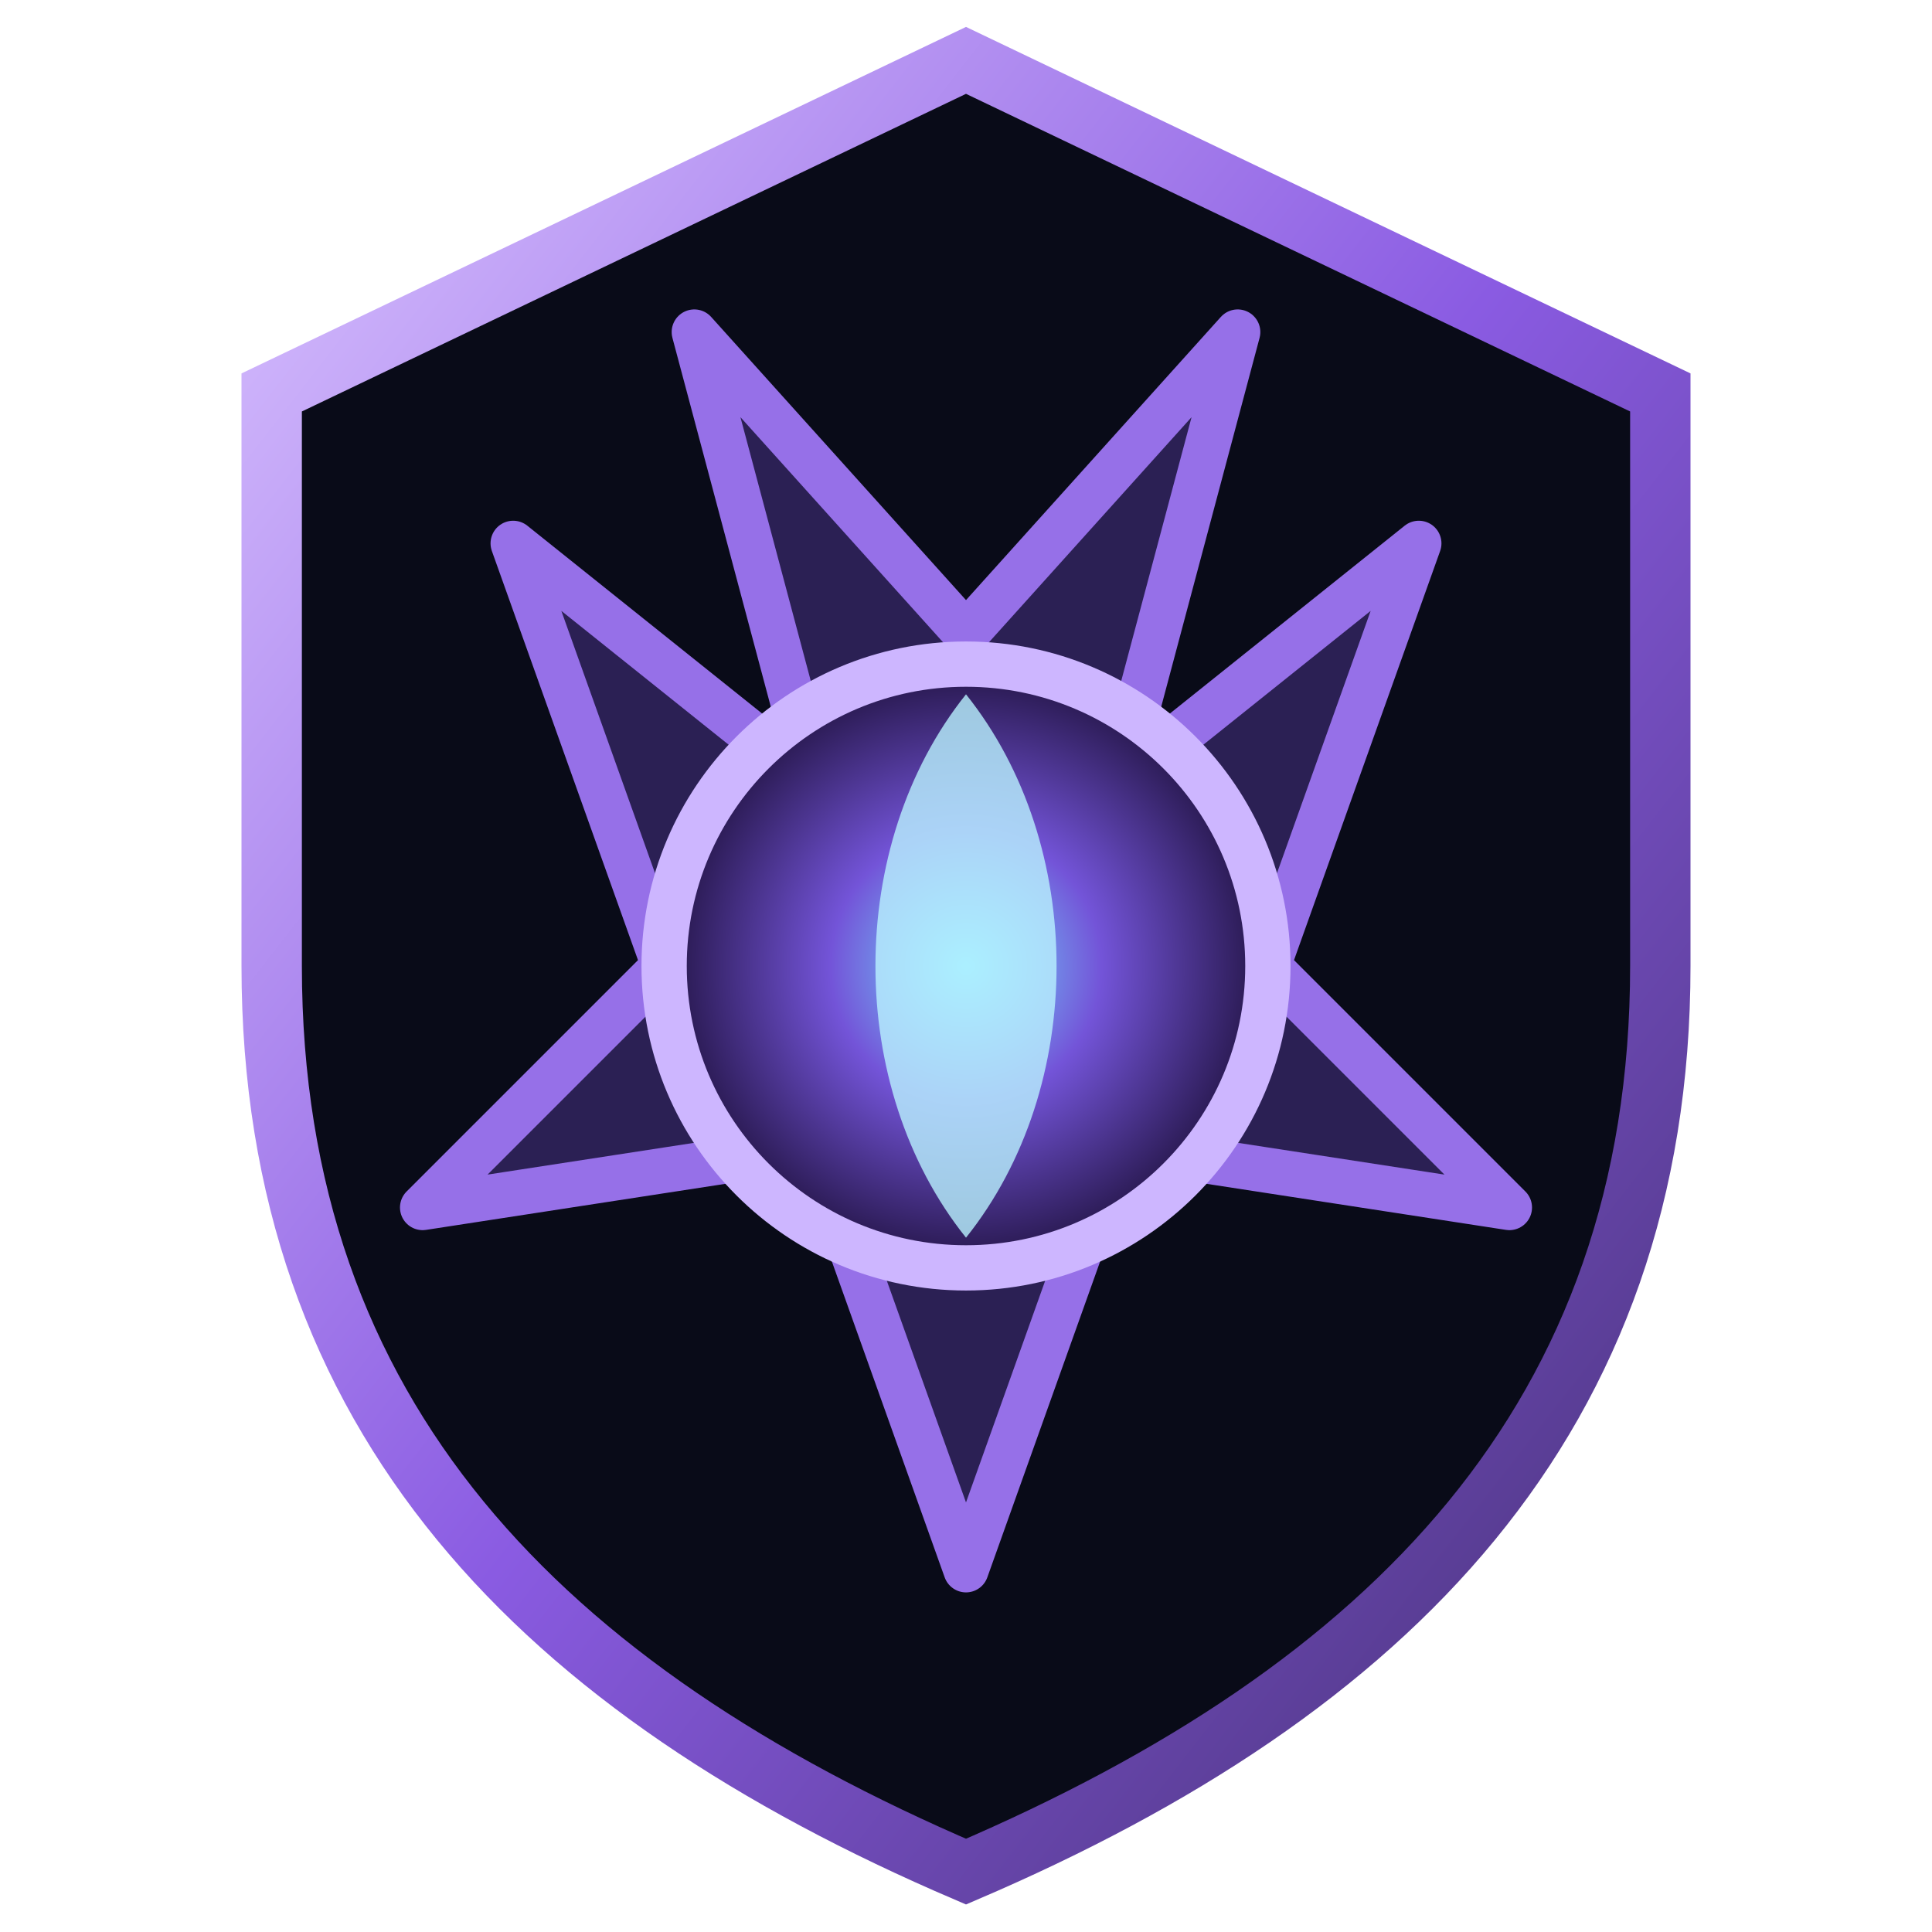
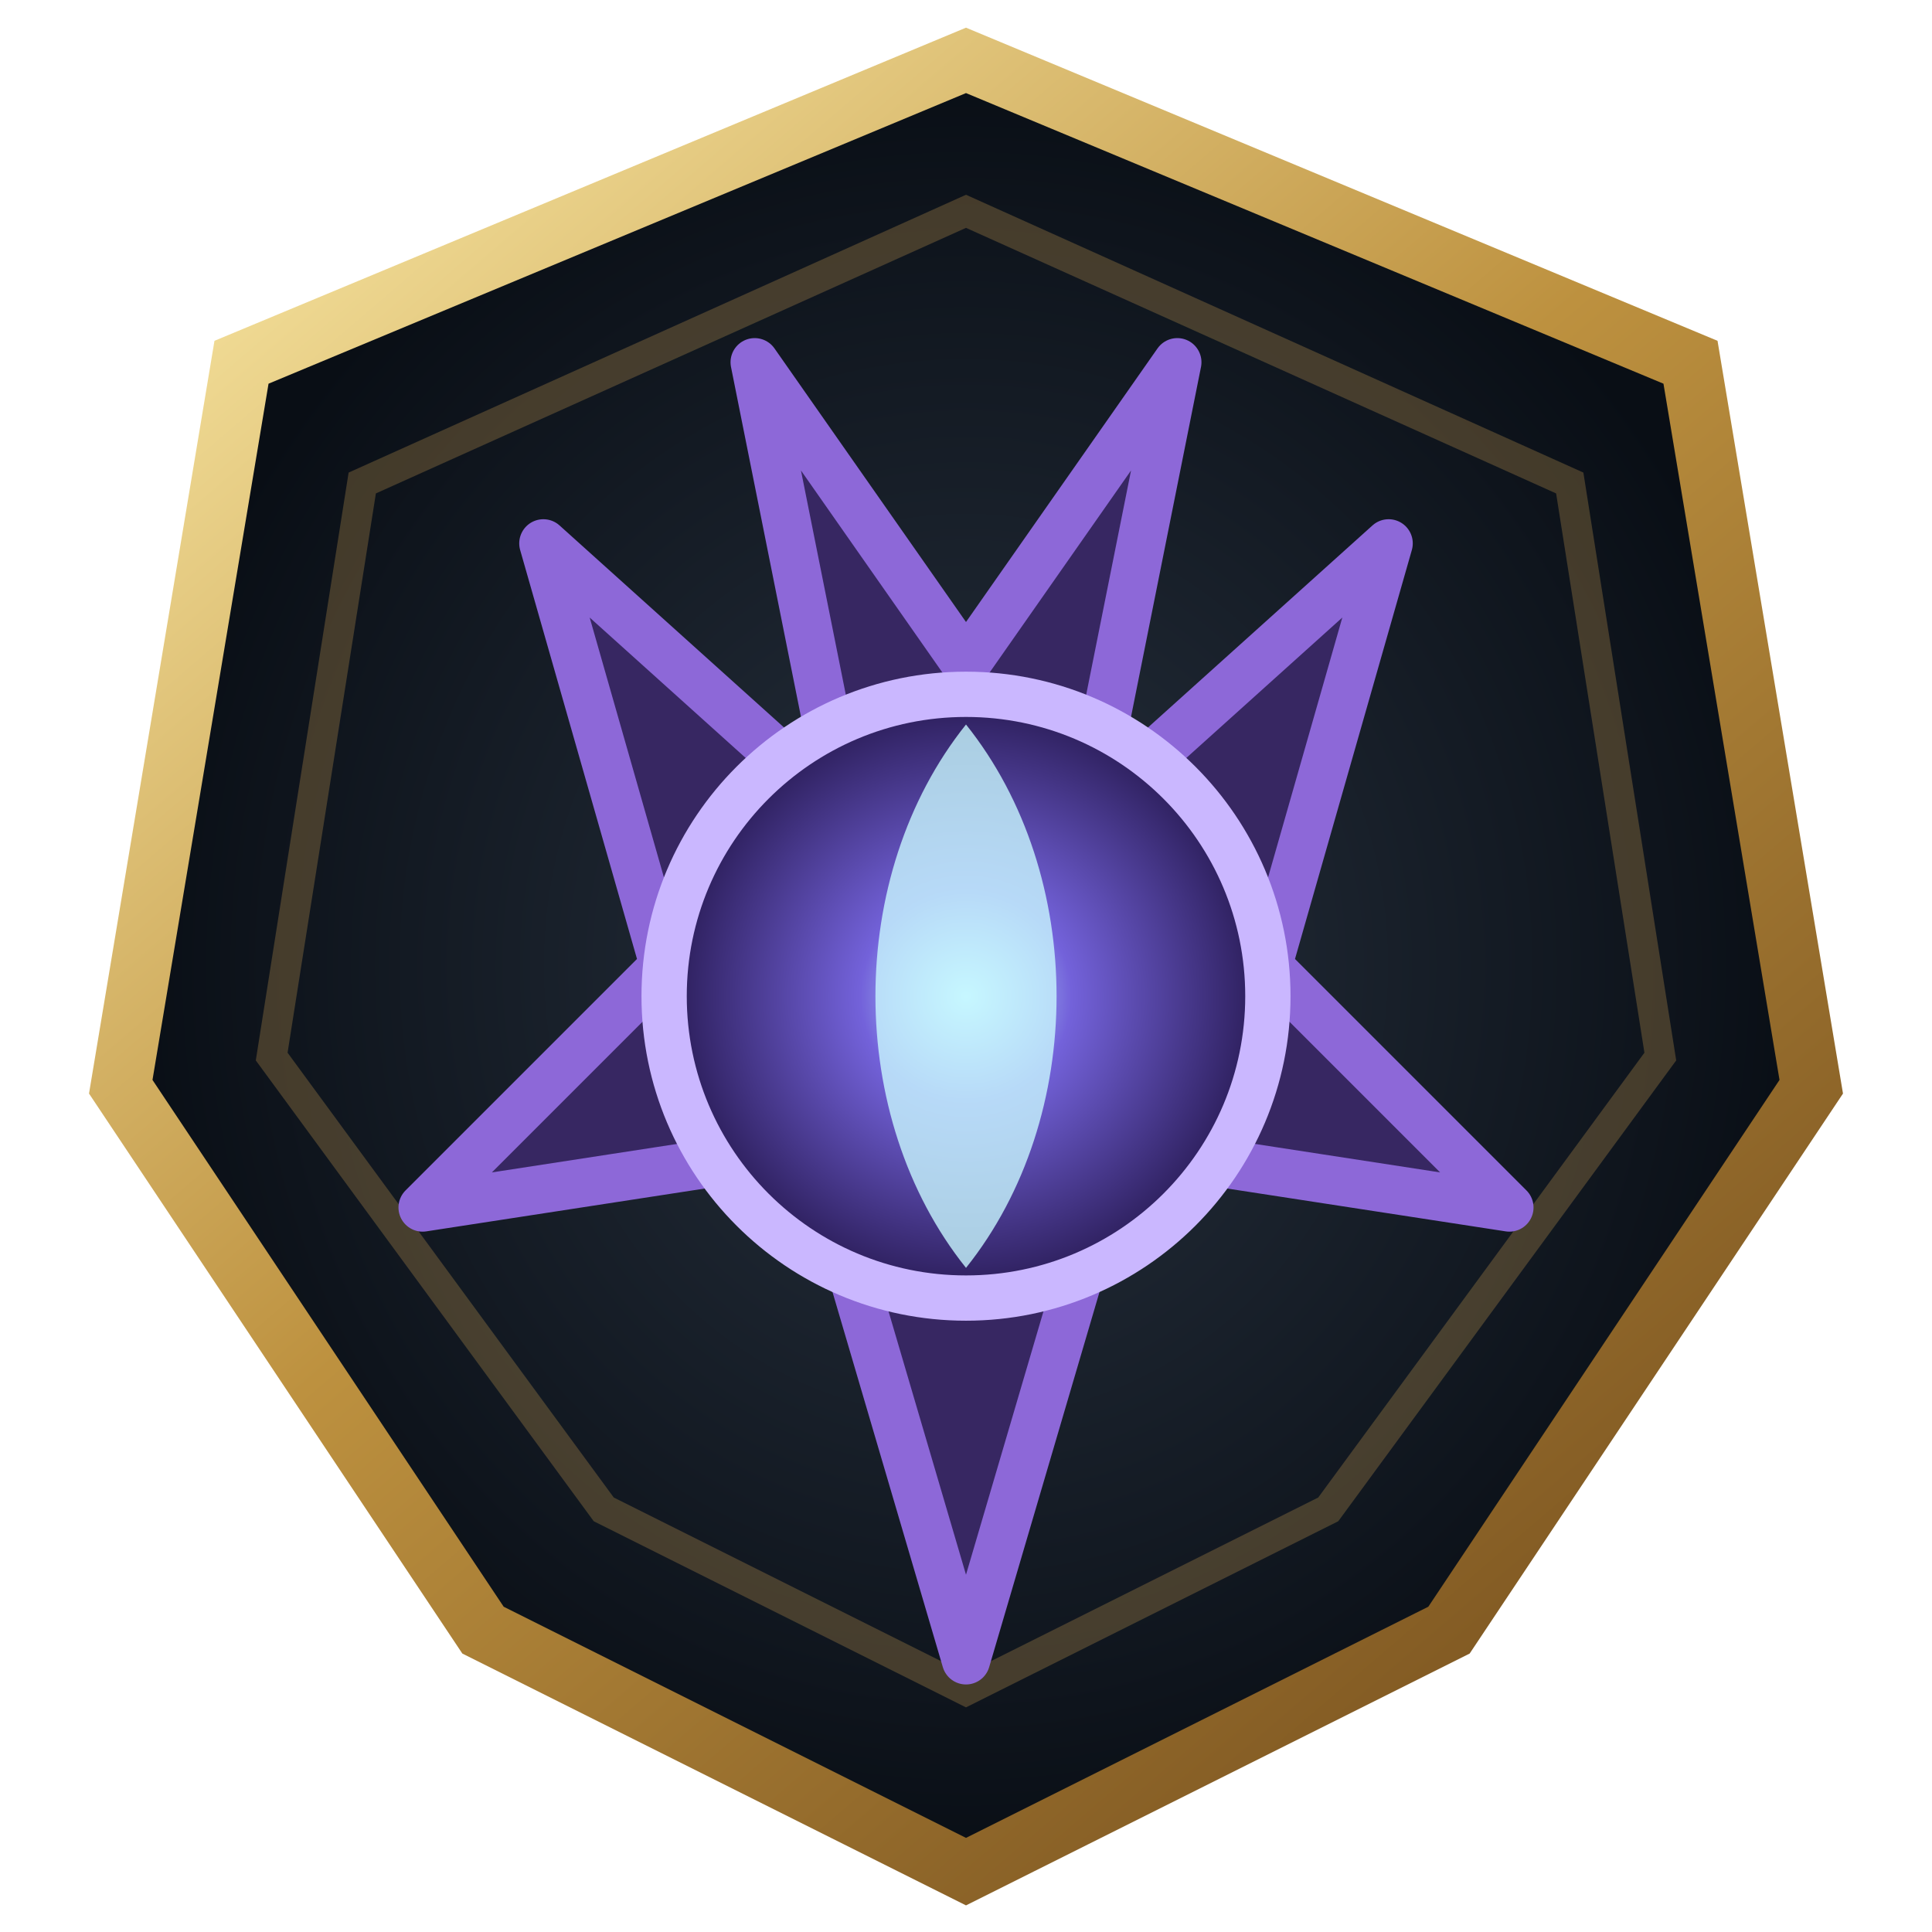
<svg xmlns="http://www.w3.org/2000/svg" viewBox="0 0 64 64">
  <defs>
+     <linearGradient id="gold" x2=".8" y2="1">
+       <stop stop-color="#fff0ad" />
+       <stop offset=".5" stop-color="#bd913f" />
+       <stop offset="1" stop-color="#79521f" />
+     </linearGradient>
+     <radialGradient id="bg">
+       <stop stop-color="#27313e" />
+       <stop offset="1" stop-color="#090e15" />
+     </radialGradient>
    <radialGradient id="void">
-       <stop stop-color="#71e3ff" />
-       <stop offset=".45" stop-color="#7354d8" />
-       <stop offset="1" stop-color="#241547" />
+       <stop stop-color="#bff5ff" />
+       <stop offset=".35" stop-color="#7362da" />
+       <stop offset="1" stop-color="#291b55" />
    </radialGradient>
-     <linearGradient id="edge" x1="0" y1="0" x2="1" y2="1">
-       <stop stop-color="#d9c2ff" />
-       <stop offset=".5" stop-color="#8a5be2" />
-       <stop offset="1" stop-color="#443073" />
-     </linearGradient>
  </defs>
-   <path d="M32 2 55 13v19c0 15-9 24-23 30C18 56 9 47 9 32V13Z" fill="#090b18" stroke="url(#edge)" stroke-width="2" />
-   <path d="m17 18 10 8-4-15 9 10 9-10-4 15 10-8-5 14 8 8-13-2-5 14-5-14-13 2 8-8Z" fill="#2b2054" stroke="#9670e8" stroke-width="1.5" stroke-linejoin="round" />
-   <circle cx="32" cy="32" r="10" fill="url(#void)" stroke="#cdb6ff" stroke-width="1.5" />
-   <path d="M32 23c4 5 4 13 0 18-4-5-4-13 0-18Z" fill="#b9f3ff" opacity=".8" />
+   <path d="M32 2 56 12 60 36 48 54 32 62 16 54 4 36 8 12Z" fill="url(#bg)" stroke="url(#gold)" stroke-width="2" />
+   <path d="M32 7 52 16 55 35 44 50 32 56 20 50 9 35 12 16Z" fill="none" stroke="#c49c50" stroke-opacity=".3" />
+   <path d="m18 18 10 9-3-15 7 10 7-10-3 15 10-9-4 14 8 8-13-2-5 17-5-17-13 2 8-8Z" fill="#372762" stroke="#8d68d8" stroke-width="1.6" stroke-linejoin="round" />
+   <circle cx="32" cy="33" r="10" fill="url(#void)" stroke="#cab7ff" stroke-width="1.5" />
+   <path d="M32 24c4 5 4 13 0 18-4-5-4-13 0-18Z" fill="#c8f7ff" opacity=".8" />
</svg>
